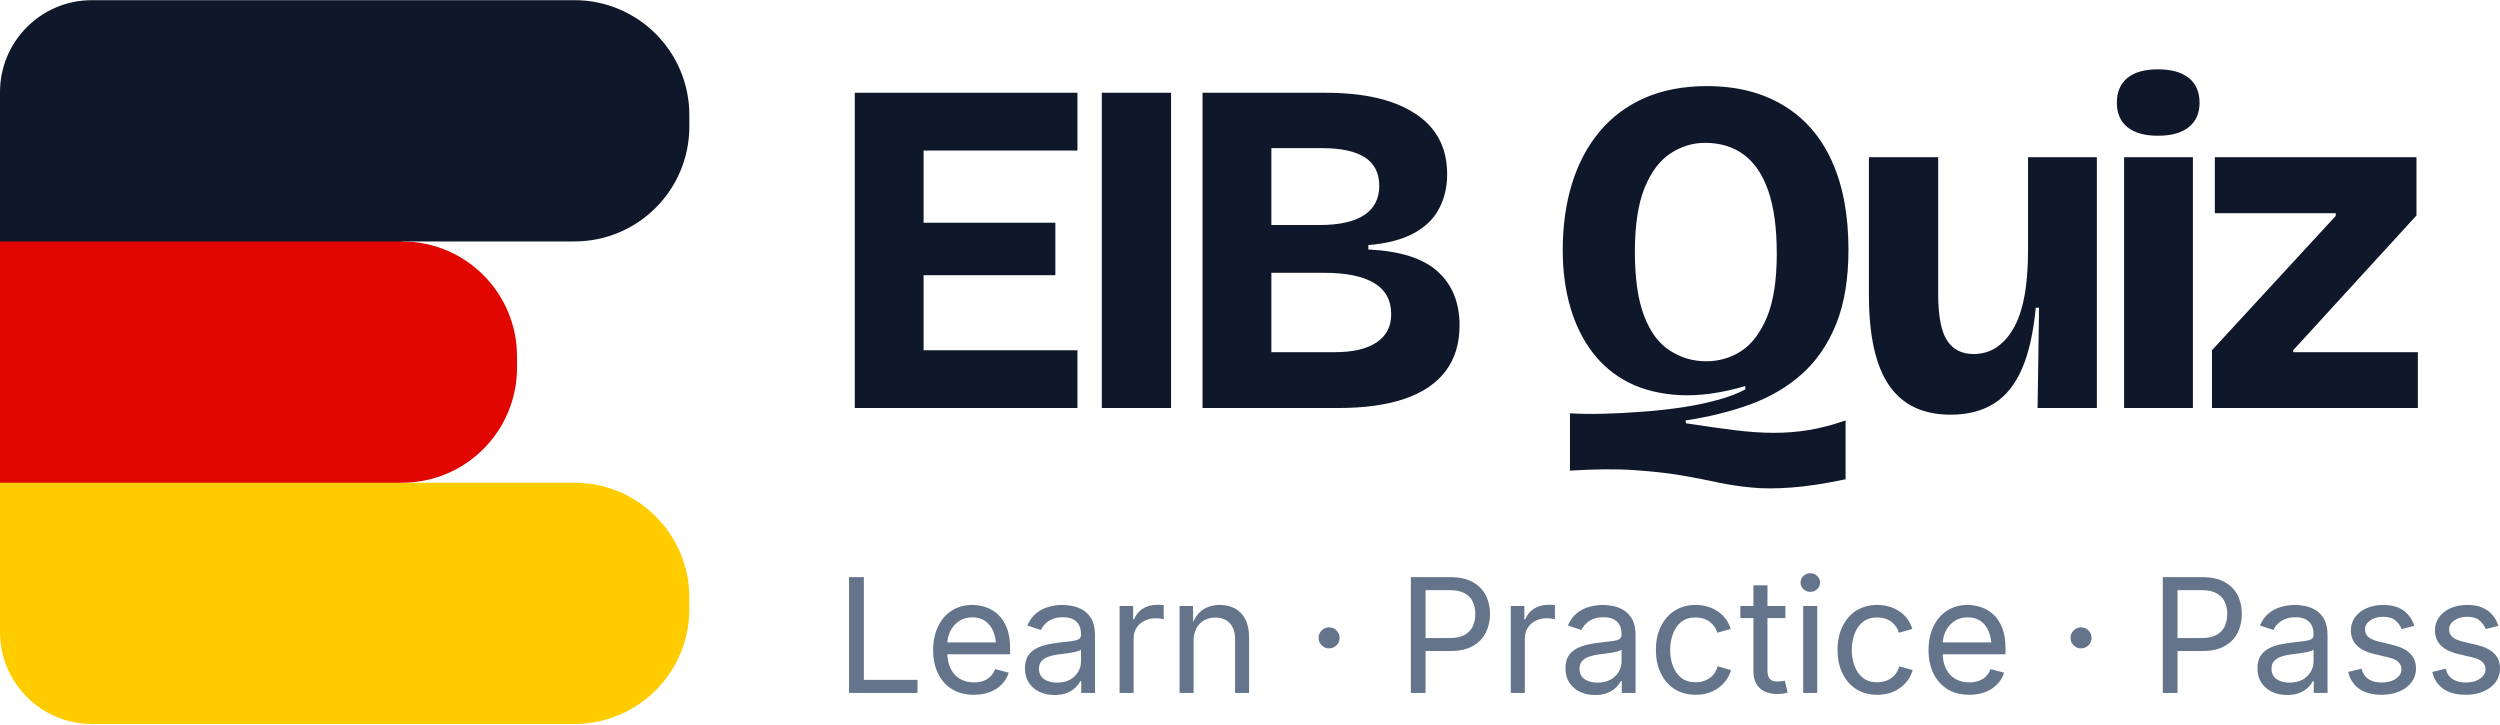
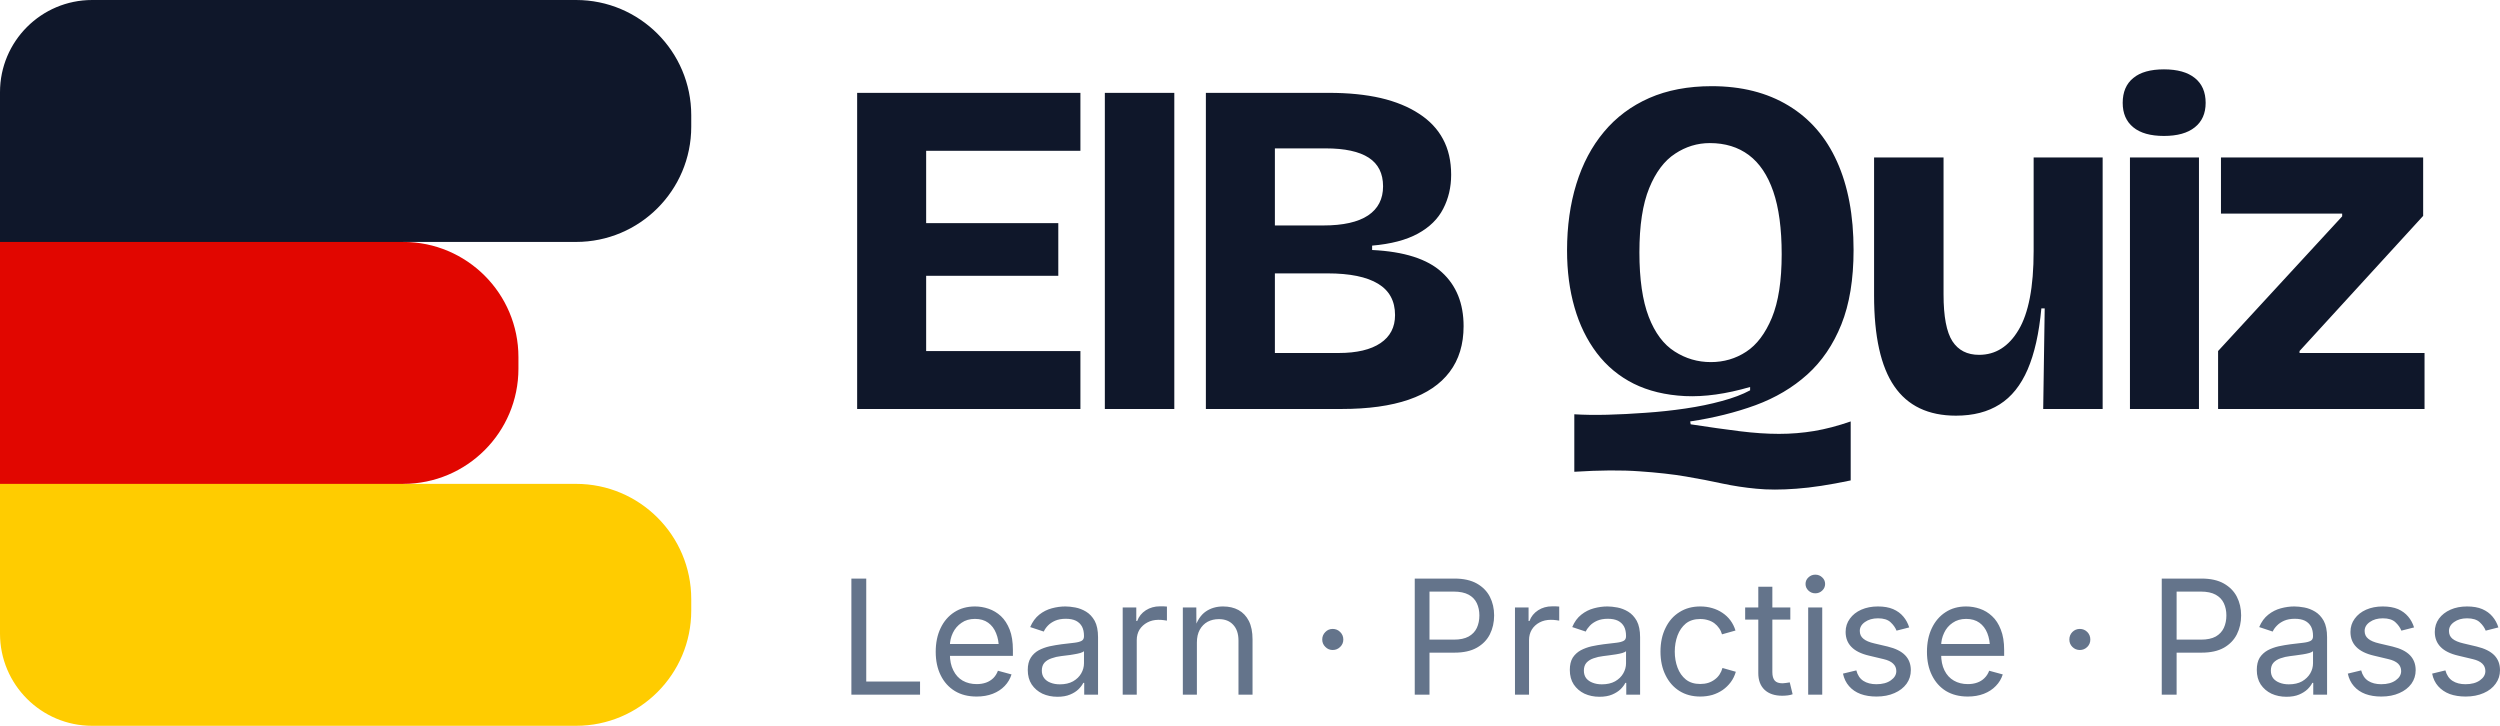
- <svg xmlns="http://www.w3.org/2000/svg" viewBox="0 0 217.6 63" width="870" height="252" role="img" aria-label="EIB Quiz">
+ <svg xmlns="http://www.w3.org/2000/svg" viewBox="0 0 217 63" width="868" height="252" role="img" aria-label="EIB Quiz">
  <path fill="#FFCC00" d="M0 42H50A10 10 0 0 1 60 52V53A10 10 0 0 1 50 63H8A8 8 0 0 1 0 55Z M0 41H35V42H0Z" />
  <path fill="#E10600" d="M0 21H35A10 10 0 0 1 45 31V32A10 10 0 0 1 35 42H0Z M0 20H35V21H0Z" />
  <path fill="#0F172A" d="M8 0H50A10 10 0 0 1 60 10V11A10 10 0 0 1 50 21H0V8A8 8 0 0 1 8 0Z" />
  <path fill="#0F172A" d="M80.39 35.5L74.4 35.5L74.4 8.06L80.39 8.06L80.39 35.5ZM93.78 35.5L78.68 35.5L78.68 30.47L93.78 30.47L93.78 35.5ZM91.86 23.94L78.68 23.94L78.68 19.37L91.86 19.37L91.86 23.94ZM93.78 13.09L78.68 13.09L78.68 8.06L93.78 8.06L93.78 13.09ZM101.93 35.5L95.9 35.5L95.9 8.06L101.93 8.06L101.93 35.5ZM116.44 35.5L104.67 35.5L104.67 8.06L115.36 8.06Q117.89 8.06 119.85 8.51Q121.8 8.97 123.17 9.87Q124.55 10.76 125.25 12.07Q125.96 13.38 125.96 15.17L125.96 15.17Q125.96 16.79 125.27 18.12Q124.59 19.45 123.07 20.28Q121.55 21.11 119.1 21.32L119.1 21.32L119.1 21.7Q123.26 21.9 125.15 23.63Q127.04 25.35 127.04 28.31L127.04 28.31Q127.04 30.68 125.83 32.28Q124.63 33.88 122.28 34.69Q119.93 35.5 116.44 35.5L116.44 35.5ZM110.66 23.73L110.66 30.64L116.19 30.64Q118.56 30.64 119.83 29.78Q121.09 28.93 121.09 27.35L121.09 27.35Q121.09 25.52 119.62 24.63Q118.14 23.73 115.23 23.73L115.23 23.73L110.66 23.73ZM110.66 12.88L110.66 19.57L114.86 19.57Q117.44 19.57 118.75 18.7Q120.05 17.83 120.05 16.17L120.05 16.17Q120.05 14.5 118.81 13.69Q117.56 12.88 115.07 12.88L115.07 12.88L110.66 12.88ZM160.64 36.58L160.64 41.7Q157.89 42.28 155.92 42.42Q153.94 42.57 152.45 42.42Q150.95 42.28 149.49 41.97Q148.04 41.65 146.33 41.36Q144.63 41.07 142.3 40.91Q139.97 40.74 136.65 40.95L136.65 40.95L136.65 35.96Q137.93 36.04 139.51 36Q141.09 35.96 142.84 35.83Q144.59 35.71 146.29 35.46Q148 35.21 149.45 34.81Q150.91 34.42 151.91 33.88L151.91 33.88L151.91 33.59Q148.79 34.5 146.25 34.38Q143.71 34.25 141.8 33.3Q139.89 32.34 138.6 30.64Q137.31 28.93 136.67 26.69Q136.02 24.44 136.02 21.74L136.02 21.74Q136.02 18.58 136.83 15.96Q137.64 13.34 139.22 11.45Q140.8 9.55 143.15 8.51Q145.5 7.48 148.58 7.48L148.58 7.48Q152.45 7.48 155.23 9.16Q158.02 10.84 159.45 14.02Q160.89 17.2 160.89 21.7L160.89 21.7Q160.89 25.52 159.83 28.16Q158.77 30.8 156.87 32.51Q154.98 34.21 152.38 35.17Q149.78 36.12 146.71 36.58L146.71 36.58L146.75 36.83Q149.16 37.2 151.01 37.43Q152.86 37.66 154.42 37.66Q155.98 37.66 157.48 37.41Q158.97 37.16 160.64 36.58L160.64 36.58ZM148.5 31.43L148.5 31.43Q150.2 31.43 151.57 30.53Q152.94 29.64 153.8 27.58Q154.65 25.52 154.65 22.07L154.65 22.07Q154.65 18.74 153.92 16.62Q153.19 14.5 151.8 13.46Q150.41 12.42 148.41 12.42L148.41 12.42Q146.79 12.42 145.4 13.34Q144 14.25 143.15 16.33Q142.3 18.41 142.3 21.9L142.3 21.9Q142.3 25.4 143.11 27.5Q143.92 29.6 145.36 30.51Q146.79 31.43 148.5 31.43ZM169.78 36.08L169.78 36.08Q166.17 36.08 164.42 33.52Q162.67 30.97 162.67 25.65L162.67 25.65L162.67 13.67L168.7 13.67L168.7 25.56Q168.7 28.43 169.47 29.62Q170.24 30.8 171.78 30.8L171.78 30.8Q172.86 30.8 173.71 30.26Q174.57 29.72 175.21 28.64Q175.86 27.56 176.19 25.85Q176.52 24.15 176.52 21.78L176.52 21.78L176.52 13.67L182.51 13.67L182.51 25.31L182.51 35.5L177.35 35.5L177.48 26.77L177.19 26.77Q176.89 30.01 176 32.07Q175.11 34.13 173.57 35.1Q172.03 36.08 169.78 36.08ZM190.87 35.5L184.88 35.5L184.88 13.67L190.87 13.67L190.87 35.5ZM187.83 11.8L187.83 11.8Q186.08 11.8 185.17 11.05Q184.25 10.3 184.25 8.93L184.25 8.93Q184.25 7.52 185.17 6.77Q186.08 6.02 187.83 6.02L187.83 6.02Q189.58 6.02 190.51 6.77Q191.45 7.52 191.45 8.93L191.45 8.93Q191.45 10.3 190.51 11.05Q189.58 11.8 187.83 11.8ZM210.45 35.5L192.53 35.5L192.53 30.47L203.3 18.78L203.3 18.54L192.78 18.54L192.78 13.67L210.33 13.67L210.33 18.74L199.6 30.47L199.6 30.64L210.45 30.64L210.45 35.5Z" />
-   <path fill="#64748B" d="M79.86 60.3L73.9 60.3L73.9 50.22L75.19 50.22L75.19 59.16L79.86 59.16L79.86 60.3ZM84.77 60.46L84.77 60.46Q83.67 60.46 82.88 59.98Q82.08 59.49 81.65 58.61Q81.22 57.74 81.22 56.58L81.22 56.58Q81.22 55.41 81.64 54.53Q82.06 53.64 82.83 53.14Q83.6 52.64 84.63 52.64L84.63 52.64Q85.23 52.64 85.81 52.84Q86.4 53.04 86.88 53.48Q87.35 53.92 87.64 54.65Q87.92 55.37 87.92 56.42L87.92 56.42L87.92 56.93L82.05 56.93L82.05 55.9L87.27 55.9L86.7 56.28Q86.7 55.54 86.46 54.96Q86.23 54.38 85.77 54.05Q85.31 53.72 84.63 53.72L84.63 53.72Q83.94 53.72 83.46 54.06Q82.97 54.39 82.71 54.93Q82.45 55.47 82.45 56.08L82.45 56.08L82.45 56.77Q82.45 57.61 82.75 58.19Q83.04 58.78 83.56 59.08Q84.09 59.38 84.78 59.38L84.78 59.38Q85.22 59.38 85.59 59.25Q85.95 59.12 86.22 58.86Q86.48 58.6 86.62 58.22L86.62 58.22L87.8 58.54Q87.62 59.11 87.21 59.54Q86.79 59.98 86.17 60.22Q85.55 60.46 84.77 60.46ZM91.79 60.48L91.79 60.48Q91.07 60.48 90.48 60.21Q89.9 59.93 89.55 59.41Q89.21 58.89 89.21 58.15L89.21 58.15Q89.21 57.5 89.47 57.09Q89.72 56.69 90.15 56.45Q90.58 56.22 91.1 56.1Q91.62 55.99 92.15 55.92L92.15 55.92Q92.83 55.83 93.26 55.79Q93.68 55.74 93.89 55.62Q94.09 55.51 94.09 55.23L94.09 55.23L94.09 55.19Q94.09 54.72 93.92 54.39Q93.74 54.06 93.39 53.88Q93.04 53.71 92.51 53.71L92.51 53.71Q91.97 53.71 91.58 53.88Q91.2 54.05 90.96 54.3Q90.72 54.55 90.6 54.82L90.6 54.82L89.42 54.43Q89.72 53.74 90.21 53.35Q90.7 52.96 91.3 52.8Q91.89 52.64 92.48 52.64L92.48 52.64Q92.86 52.64 93.34 52.73Q93.82 52.82 94.27 53.09Q94.72 53.36 95.02 53.89Q95.31 54.43 95.31 55.31L95.31 55.31L95.31 60.3L94.11 60.3L94.11 59.27L94.03 59.27Q93.9 59.54 93.62 59.82Q93.34 60.1 92.88 60.29Q92.43 60.48 91.79 60.48ZM92 59.4L92 59.4Q92.67 59.4 93.14 59.14Q93.61 58.87 93.85 58.45Q94.09 58.03 94.09 57.57L94.09 57.57L94.09 56.52Q94.02 56.6 93.77 56.68Q93.52 56.75 93.2 56.8Q92.88 56.86 92.58 56.89Q92.27 56.93 92.1 56.95L92.1 56.95Q91.66 57 91.28 57.14Q90.89 57.27 90.66 57.52Q90.43 57.78 90.43 58.21L90.43 58.21Q90.43 58.6 90.64 58.87Q90.84 59.13 91.19 59.26Q91.54 59.4 92 59.4ZM98.67 60.3L97.45 60.3L97.45 52.73L98.63 52.73L98.63 53.9L98.71 53.9Q98.92 53.32 99.46 52.97Q100 52.63 100.67 52.63L100.67 52.63Q100.81 52.63 100.99 52.63Q101.18 52.64 101.29 52.65L101.29 52.65L101.29 53.87Q101.23 53.86 101.02 53.83Q100.8 53.8 100.56 53.8L100.56 53.8Q100.02 53.8 99.59 54.03Q99.16 54.26 98.91 54.65Q98.67 55.05 98.67 55.56L98.67 55.56L98.67 60.3ZM103.89 55.77L103.89 55.77L103.89 60.3L102.67 60.3L102.67 52.73L103.84 52.73L103.85 54.57L103.68 54.57Q104.02 53.52 104.66 53.08Q105.3 52.64 106.16 52.64L106.16 52.64Q106.93 52.64 107.5 52.95Q108.08 53.27 108.4 53.9Q108.72 54.53 108.72 55.5L108.72 55.5L108.72 60.3L107.5 60.3L107.5 55.6Q107.5 54.72 107.04 54.23Q106.59 53.74 105.8 53.74L105.8 53.74Q105.25 53.74 104.82 53.97Q104.39 54.21 104.14 54.66Q103.89 55.12 103.89 55.77ZM115.68 56.42L115.68 56.42Q115.3 56.42 115.04 56.15Q114.77 55.89 114.77 55.51L114.77 55.51Q114.77 55.13 115.04 54.86Q115.3 54.59 115.68 54.59L115.68 54.59Q116.06 54.59 116.33 54.86Q116.6 55.13 116.6 55.51L116.6 55.51Q116.6 55.89 116.33 56.15Q116.06 56.42 115.68 56.42ZM124.08 60.3L122.8 60.3L122.8 50.22L126.25 50.22Q127.42 50.22 128.19 50.65Q128.95 51.08 129.32 51.8Q129.69 52.52 129.69 53.42L129.69 53.42Q129.69 54.32 129.32 55.06Q128.95 55.79 128.19 56.22Q127.43 56.65 126.25 56.65L126.25 56.65L123.81 56.65L123.81 55.52L126.19 55.52Q126.99 55.52 127.48 55.25Q127.97 54.97 128.19 54.5Q128.41 54.02 128.41 53.42L128.41 53.42Q128.41 52.83 128.19 52.36Q127.97 51.89 127.48 51.62Q126.98 51.35 126.18 51.35L126.18 51.35L124.08 51.35L124.08 60.3ZM132.72 60.3L131.5 60.3L131.5 52.73L132.68 52.73L132.68 53.9L132.76 53.9Q132.97 53.32 133.51 52.97Q134.04 52.63 134.72 52.63L134.72 52.63Q134.86 52.63 135.04 52.63Q135.23 52.64 135.34 52.65L135.34 52.65L135.34 53.87Q135.28 53.86 135.07 53.83Q134.85 53.8 134.61 53.8L134.61 53.8Q134.06 53.8 133.63 54.03Q133.2 54.26 132.96 54.65Q132.72 55.05 132.72 55.56L132.72 55.56L132.72 60.3ZM138.83 60.48L138.83 60.48Q138.12 60.48 137.53 60.21Q136.95 59.93 136.6 59.41Q136.26 58.89 136.26 58.15L136.26 58.15Q136.26 57.5 136.51 57.09Q136.77 56.69 137.2 56.45Q137.63 56.22 138.15 56.1Q138.67 55.99 139.2 55.92L139.2 55.92Q139.88 55.83 140.3 55.79Q140.73 55.74 140.94 55.62Q141.14 55.51 141.14 55.23L141.14 55.23L141.14 55.19Q141.14 54.72 140.97 54.39Q140.79 54.06 140.44 53.88Q140.09 53.71 139.56 53.71L139.56 53.71Q139.02 53.71 138.63 53.88Q138.25 54.05 138.01 54.3Q137.77 54.55 137.64 54.82L137.64 54.82L136.47 54.43Q136.76 53.74 137.26 53.35Q137.75 52.96 138.35 52.8Q138.94 52.64 139.53 52.64L139.53 52.64Q139.9 52.64 140.39 52.73Q140.87 52.82 141.32 53.09Q141.77 53.36 142.07 53.89Q142.36 54.43 142.36 55.31L142.36 55.31L142.36 60.3L141.16 60.3L141.16 59.27L141.08 59.27Q140.95 59.54 140.67 59.82Q140.38 60.1 139.93 60.29Q139.48 60.48 138.83 60.48ZM139.04 59.4L139.04 59.4Q139.72 59.4 140.19 59.14Q140.66 58.87 140.9 58.45Q141.14 58.03 141.14 57.57L141.14 57.57L141.14 56.52Q141.07 56.6 140.82 56.68Q140.57 56.75 140.25 56.8Q139.92 56.86 139.62 56.89Q139.32 56.93 139.15 56.95L139.15 56.95Q138.71 57 138.32 57.14Q137.94 57.27 137.71 57.52Q137.48 57.78 137.48 58.21L137.48 58.21Q137.48 58.6 137.68 58.87Q137.89 59.13 138.24 59.26Q138.59 59.4 139.04 59.4ZM147.58 60.46L147.58 60.46Q146.55 60.46 145.78 59.98Q145 59.49 144.57 58.61Q144.13 57.73 144.13 56.56L144.13 56.56Q144.13 55.38 144.57 54.5Q145 53.61 145.78 53.13Q146.55 52.64 147.58 52.64L147.58 52.64Q148.13 52.64 148.61 52.78Q149.1 52.92 149.5 53.19Q149.91 53.46 150.2 53.85Q150.49 54.24 150.64 54.73L150.64 54.73L149.47 55.06Q149.39 54.77 149.22 54.53Q149.05 54.28 148.81 54.1Q148.57 53.92 148.26 53.83Q147.95 53.73 147.58 53.73L147.58 53.73Q146.82 53.73 146.33 54.12Q145.85 54.52 145.61 55.16Q145.37 55.81 145.37 56.56L145.37 56.56Q145.37 57.31 145.61 57.95Q145.85 58.59 146.33 58.98Q146.82 59.37 147.58 59.37L147.58 59.37Q147.96 59.37 148.28 59.27Q148.59 59.17 148.84 58.98Q149.09 58.8 149.26 58.54Q149.43 58.28 149.51 57.98L149.51 57.98L150.67 58.31Q150.52 58.82 150.23 59.21Q149.93 59.61 149.53 59.89Q149.12 60.17 148.63 60.32Q148.13 60.46 147.58 60.46ZM151.48 52.73L155.4 52.73L155.4 53.78L151.48 53.78L151.48 52.73ZM152.62 58.43L152.62 50.93L153.84 50.93L153.84 58.34Q153.84 58.84 154.05 59.08Q154.25 59.31 154.73 59.31L154.73 59.31Q154.85 59.31 155.03 59.28Q155.21 59.26 155.35 59.23L155.35 59.23L155.6 60.26Q155.42 60.33 155.18 60.36Q154.93 60.39 154.7 60.39L154.7 60.39Q153.72 60.39 153.17 59.88Q152.62 59.36 152.62 58.43L152.62 58.43ZM158.17 60.3L156.95 60.3L156.95 52.73L158.17 52.73L158.17 60.3ZM157.57 51.5L157.57 51.5Q157.22 51.5 156.97 51.26Q156.72 51.02 156.72 50.69L156.72 50.69Q156.72 50.35 156.97 50.12Q157.22 49.88 157.57 49.88L157.57 49.88Q157.92 49.88 158.17 50.12Q158.42 50.35 158.42 50.69L158.42 50.69Q158.42 51.02 158.17 51.26Q157.92 51.5 157.57 51.5ZM163.39 60.46L163.39 60.46Q162.36 60.46 161.58 59.98Q160.81 59.49 160.38 58.61Q159.94 57.73 159.94 56.56L159.94 56.56Q159.94 55.38 160.38 54.5Q160.81 53.61 161.58 53.13Q162.36 52.64 163.39 52.64L163.39 52.64Q163.94 52.64 164.42 52.78Q164.91 52.92 165.31 53.19Q165.72 53.46 166.01 53.85Q166.3 54.24 166.45 54.73L166.45 54.73L165.28 55.06Q165.2 54.77 165.03 54.53Q164.86 54.28 164.62 54.1Q164.38 53.92 164.07 53.83Q163.76 53.73 163.39 53.73L163.39 53.73Q162.63 53.73 162.14 54.12Q161.66 54.52 161.42 55.16Q161.18 55.81 161.18 56.56L161.18 56.56Q161.18 57.31 161.42 57.95Q161.66 58.59 162.14 58.98Q162.63 59.37 163.39 59.37L163.39 59.37Q163.77 59.37 164.08 59.27Q164.4 59.17 164.65 58.98Q164.9 58.8 165.07 58.54Q165.24 58.28 165.32 57.98L165.32 57.98L166.48 58.31Q166.33 58.82 166.04 59.21Q165.74 59.61 165.34 59.89Q164.93 60.17 164.44 60.32Q163.94 60.46 163.39 60.46ZM171.41 60.46L171.41 60.46Q170.31 60.46 169.52 59.98Q168.72 59.49 168.29 58.61Q167.86 57.74 167.86 56.58L167.86 56.58Q167.86 55.41 168.28 54.53Q168.7 53.64 169.47 53.14Q170.24 52.64 171.27 52.64L171.27 52.64Q171.87 52.64 172.45 52.84Q173.04 53.04 173.52 53.48Q173.99 53.92 174.28 54.65Q174.56 55.37 174.56 56.42L174.56 56.42L174.56 56.93L168.69 56.93L168.69 55.9L173.9 55.9L173.34 56.28Q173.34 55.54 173.1 54.96Q172.87 54.38 172.41 54.05Q171.95 53.72 171.27 53.72L171.27 53.72Q170.58 53.72 170.09 54.06Q169.61 54.39 169.35 54.93Q169.09 55.47 169.09 56.08L169.09 56.08L169.09 56.77Q169.09 57.61 169.38 58.19Q169.67 58.78 170.2 59.08Q170.72 59.38 171.41 59.38L171.41 59.38Q171.86 59.38 172.23 59.25Q172.59 59.12 172.86 58.86Q173.12 58.6 173.26 58.22L173.26 58.22L174.44 58.54Q174.26 59.11 173.84 59.54Q173.42 59.98 172.8 60.22Q172.19 60.46 171.41 60.46ZM181.13 56.42L181.13 56.42Q180.75 56.42 180.49 56.15Q180.22 55.89 180.22 55.51L180.22 55.51Q180.22 55.13 180.49 54.86Q180.75 54.59 181.13 54.59L181.13 54.59Q181.51 54.59 181.78 54.86Q182.05 55.13 182.05 55.51L182.05 55.51Q182.05 55.89 181.78 56.15Q181.51 56.42 181.13 56.42ZM189.53 60.3L188.25 60.3L188.25 50.22L191.7 50.22Q192.87 50.22 193.64 50.65Q194.4 51.08 194.77 51.8Q195.13 52.52 195.13 53.42L195.13 53.42Q195.13 54.32 194.77 55.06Q194.4 55.79 193.64 56.22Q192.88 56.65 191.7 56.65L191.7 56.65L189.26 56.65L189.26 55.52L191.64 55.52Q192.44 55.52 192.93 55.25Q193.42 54.97 193.64 54.5Q193.86 54.02 193.86 53.42L193.86 53.42Q193.86 52.83 193.64 52.36Q193.42 51.89 192.92 51.62Q192.43 51.35 191.63 51.35L191.63 51.35L189.53 51.35L189.53 60.3ZM199.07 60.48L199.07 60.48Q198.35 60.48 197.76 60.21Q197.18 59.93 196.83 59.41Q196.49 58.89 196.49 58.15L196.49 58.15Q196.49 57.5 196.75 57.09Q197 56.69 197.43 56.45Q197.86 56.22 198.38 56.1Q198.9 55.99 199.43 55.92L199.43 55.92Q200.11 55.83 200.53 55.79Q200.96 55.74 201.17 55.62Q201.37 55.51 201.37 55.23L201.37 55.23L201.37 55.19Q201.37 54.72 201.2 54.39Q201.02 54.06 200.67 53.88Q200.32 53.71 199.79 53.71L199.79 53.71Q199.25 53.71 198.86 53.88Q198.48 54.05 198.24 54.3Q198 54.55 197.88 54.82L197.88 54.82L196.7 54.43Q197 53.74 197.49 53.35Q197.98 52.96 198.58 52.8Q199.17 52.64 199.76 52.64L199.76 52.64Q200.14 52.64 200.62 52.73Q201.1 52.82 201.55 53.09Q202 53.36 202.3 53.89Q202.59 54.43 202.59 55.31L202.59 55.31L202.59 60.3L201.39 60.3L201.39 59.27L201.31 59.27Q201.18 59.54 200.9 59.82Q200.62 60.1 200.16 60.29Q199.71 60.48 199.07 60.48ZM199.28 59.4L199.28 59.4Q199.95 59.4 200.42 59.14Q200.89 58.87 201.13 58.45Q201.37 58.03 201.37 57.57L201.37 57.57L201.37 56.52Q201.3 56.6 201.05 56.68Q200.8 56.75 200.48 56.8Q200.16 56.86 199.85 56.89Q199.55 56.93 199.38 56.95L199.38 56.95Q198.94 57 198.56 57.14Q198.17 57.27 197.94 57.52Q197.71 57.78 197.71 58.21L197.71 58.21Q197.71 58.6 197.92 58.87Q198.12 59.13 198.47 59.26Q198.82 59.4 199.28 59.4ZM207.3 60.46L207.3 60.46Q206.52 60.46 205.92 60.24Q205.31 60.01 204.92 59.56Q204.53 59.12 204.39 58.47L204.39 58.47L205.55 58.19Q205.71 58.81 206.16 59.1Q206.61 59.39 207.29 59.39L207.29 59.39Q208.08 59.39 208.55 59.05Q209.02 58.72 209.02 58.25L209.02 58.25Q209.02 57.86 208.75 57.6Q208.47 57.34 207.91 57.21L207.91 57.21L206.65 56.91Q205.62 56.67 205.12 56.15Q204.62 55.64 204.62 54.85L204.62 54.85Q204.62 54.2 204.99 53.7Q205.35 53.2 205.99 52.92Q206.62 52.64 207.42 52.64L207.42 52.64Q208.2 52.64 208.75 52.87Q209.29 53.11 209.63 53.52Q209.98 53.92 210.14 54.46L210.14 54.46L209.04 54.74Q208.89 54.34 208.52 54.01Q208.16 53.67 207.43 53.67L207.43 53.67Q206.75 53.67 206.3 53.99Q205.85 54.3 205.85 54.77L205.85 54.77Q205.85 55.19 206.16 55.44Q206.46 55.7 207.13 55.85L207.13 55.85L208.27 56.12Q209.3 56.37 209.79 56.88Q210.29 57.39 210.29 58.17L210.29 58.17Q210.29 58.83 209.91 59.35Q209.54 59.87 208.86 60.16Q208.19 60.46 207.3 60.46ZM214.62 60.46L214.62 60.46Q213.84 60.46 213.23 60.24Q212.63 60.01 212.24 59.56Q211.84 59.12 211.71 58.47L211.71 58.47L212.87 58.19Q213.03 58.81 213.48 59.1Q213.93 59.39 214.6 59.39L214.6 59.39Q215.4 59.39 215.87 59.05Q216.34 58.72 216.34 58.25L216.34 58.25Q216.34 57.86 216.06 57.6Q215.79 57.34 215.23 57.21L215.23 57.21L213.97 56.91Q212.94 56.67 212.44 56.15Q211.94 55.64 211.94 54.85L211.94 54.85Q211.94 54.2 212.3 53.7Q212.67 53.2 213.3 52.92Q213.93 52.64 214.74 52.64L214.74 52.64Q215.52 52.64 216.06 52.87Q216.61 53.11 216.95 53.52Q217.29 53.92 217.46 54.46L217.46 54.46L216.36 54.74Q216.2 54.34 215.84 54.01Q215.48 53.67 214.75 53.67L214.75 53.67Q214.07 53.67 213.62 53.99Q213.17 54.3 213.17 54.77L213.17 54.77Q213.17 55.19 213.47 55.44Q213.78 55.7 214.44 55.85L214.44 55.85L215.59 56.12Q216.61 56.37 217.11 56.88Q217.6 57.39 217.6 58.17L217.6 58.17Q217.6 58.83 217.23 59.35Q216.85 59.87 216.18 60.16Q215.5 60.46 214.62 60.46Z" />
+   <path fill="#64748B" d="M79.86 60.3L73.9 60.3L73.9 50.22L75.19 50.22L75.19 59.16L79.86 59.16L79.86 60.3ZM84.77 60.46L84.77 60.46Q83.67 60.46 82.88 59.98Q82.08 59.49 81.65 58.61Q81.22 57.74 81.22 56.58L81.22 56.58Q81.22 55.41 81.64 54.53Q82.06 53.64 82.83 53.14Q83.6 52.64 84.63 52.64L84.63 52.64Q85.23 52.64 85.81 52.84Q86.4 53.04 86.88 53.48Q87.35 53.92 87.64 54.65Q87.92 55.37 87.92 56.42L87.92 56.42L87.92 56.93L82.05 56.93L82.05 55.9L87.27 55.9L86.7 56.28Q86.7 55.54 86.46 54.96Q86.23 54.38 85.77 54.05Q85.31 53.72 84.63 53.72L84.63 53.72Q83.94 53.72 83.46 54.06Q82.97 54.39 82.71 54.93Q82.45 55.47 82.45 56.08L82.45 56.08L82.45 56.77Q82.45 57.61 82.75 58.19Q83.04 58.78 83.56 59.08Q84.09 59.38 84.78 59.38L84.78 59.38Q85.22 59.38 85.59 59.25Q85.95 59.12 86.22 58.86Q86.48 58.6 86.62 58.22L86.62 58.22L87.8 58.54Q87.62 59.11 87.21 59.54Q86.79 59.98 86.17 60.22Q85.55 60.46 84.77 60.46ZM91.79 60.48L91.79 60.48Q91.07 60.48 90.48 60.21Q89.9 59.93 89.55 59.41Q89.21 58.89 89.21 58.15L89.21 58.15Q89.21 57.5 89.47 57.09Q89.72 56.69 90.15 56.45Q90.58 56.22 91.1 56.1Q91.62 55.99 92.15 55.92L92.15 55.92Q92.83 55.83 93.26 55.79Q93.68 55.74 93.89 55.62Q94.09 55.51 94.09 55.23L94.09 55.23L94.09 55.19Q94.09 54.72 93.92 54.39Q93.74 54.06 93.39 53.88Q93.04 53.71 92.51 53.71L92.51 53.71Q91.97 53.71 91.58 53.88Q91.2 54.05 90.96 54.3Q90.72 54.55 90.6 54.82L90.6 54.82L89.42 54.43Q89.72 53.74 90.21 53.35Q90.7 52.96 91.3 52.8Q91.89 52.64 92.48 52.64L92.48 52.64Q92.86 52.64 93.34 52.73Q93.82 52.82 94.27 53.09Q94.72 53.36 95.02 53.89Q95.31 54.43 95.31 55.31L95.31 55.31L95.31 60.3L94.11 60.3L94.11 59.27L94.03 59.27Q93.9 59.54 93.62 59.82Q93.34 60.1 92.88 60.29Q92.43 60.48 91.79 60.48ZM92 59.4L92 59.4Q92.67 59.4 93.14 59.14Q93.61 58.87 93.85 58.45Q94.09 58.03 94.09 57.57L94.09 57.57L94.09 56.52Q94.02 56.6 93.77 56.68Q93.52 56.75 93.2 56.8Q92.88 56.86 92.58 56.89Q92.27 56.93 92.1 56.95L92.1 56.95Q91.66 57 91.28 57.14Q90.89 57.27 90.66 57.52Q90.43 57.78 90.43 58.21L90.43 58.21Q90.43 58.6 90.64 58.87Q90.84 59.13 91.19 59.26Q91.54 59.4 92 59.4ZM98.67 60.3L97.45 60.3L97.45 52.73L98.63 52.73L98.63 53.9L98.71 53.9Q98.92 53.32 99.46 52.97Q100 52.63 100.67 52.63L100.67 52.63Q100.81 52.63 100.99 52.63Q101.18 52.64 101.29 52.65L101.29 52.65L101.29 53.87Q101.23 53.86 101.02 53.83Q100.8 53.8 100.56 53.8L100.56 53.8Q100.02 53.8 99.59 54.03Q99.16 54.26 98.91 54.65Q98.67 55.05 98.67 55.56L98.67 55.56L98.67 60.3ZM103.89 55.77L103.89 55.77L103.89 60.3L102.67 60.3L102.67 52.73L103.84 52.73L103.85 54.57L103.68 54.57Q104.02 53.52 104.66 53.08Q105.3 52.64 106.16 52.64L106.16 52.64Q106.93 52.64 107.5 52.95Q108.08 53.27 108.4 53.9Q108.72 54.53 108.72 55.5L108.72 55.5L108.72 60.3L107.5 60.3L107.5 55.6Q107.5 54.72 107.04 54.23Q106.59 53.74 105.8 53.74L105.8 53.74Q105.25 53.74 104.82 53.97Q104.39 54.21 104.14 54.66Q103.89 55.12 103.89 55.77ZM115.68 56.42L115.68 56.42Q115.3 56.42 115.04 56.15Q114.77 55.89 114.77 55.51L114.77 55.51Q114.77 55.13 115.04 54.86Q115.3 54.59 115.68 54.59L115.68 54.59Q116.06 54.59 116.33 54.86Q116.6 55.13 116.6 55.51L116.6 55.51Q116.6 55.89 116.33 56.15Q116.06 56.42 115.68 56.42ZM124.08 60.3L122.8 60.3L122.8 50.22L126.25 50.22Q127.42 50.22 128.19 50.65Q128.95 51.08 129.32 51.8Q129.69 52.52 129.69 53.42L129.69 53.42Q129.69 54.32 129.32 55.06Q128.95 55.79 128.19 56.22Q127.43 56.65 126.25 56.65L126.25 56.65L123.81 56.65L123.81 55.52L126.19 55.52Q126.99 55.52 127.48 55.25Q127.97 54.97 128.19 54.5Q128.41 54.02 128.41 53.42L128.41 53.42Q128.41 52.83 128.19 52.36Q127.97 51.89 127.48 51.62Q126.98 51.35 126.18 51.35L126.18 51.35L124.08 51.35L124.08 60.3ZM132.72 60.3L131.5 60.3L131.5 52.73L132.68 52.73L132.68 53.9L132.76 53.9Q132.97 53.32 133.51 52.97Q134.04 52.63 134.72 52.63L134.72 52.63Q134.86 52.63 135.04 52.63Q135.23 52.64 135.34 52.65L135.34 52.65L135.34 53.87Q135.28 53.86 135.07 53.83Q134.85 53.8 134.61 53.8L134.61 53.8Q134.06 53.8 133.63 54.03Q133.2 54.26 132.96 54.65Q132.72 55.05 132.72 55.56L132.72 55.56L132.72 60.3ZM138.83 60.48L138.83 60.48Q138.12 60.48 137.53 60.21Q136.95 59.93 136.6 59.41Q136.26 58.89 136.26 58.15L136.26 58.15Q136.26 57.5 136.51 57.09Q136.77 56.69 137.2 56.45Q137.63 56.22 138.15 56.1Q138.67 55.99 139.2 55.92L139.2 55.92Q139.88 55.83 140.3 55.79Q140.73 55.74 140.94 55.62Q141.14 55.51 141.14 55.23L141.14 55.23L141.14 55.19Q141.14 54.72 140.97 54.39Q140.79 54.06 140.44 53.88Q140.09 53.71 139.56 53.71L139.56 53.71Q139.02 53.71 138.63 53.88Q138.25 54.05 138.01 54.3Q137.77 54.55 137.64 54.82L137.64 54.82L136.47 54.43Q136.76 53.74 137.26 53.35Q137.75 52.96 138.35 52.8Q138.94 52.64 139.53 52.64L139.53 52.64Q139.9 52.64 140.39 52.73Q140.87 52.82 141.32 53.09Q141.77 53.36 142.07 53.89Q142.36 54.43 142.36 55.31L142.36 55.31L142.36 60.3L141.16 60.3L141.16 59.27L141.08 59.27Q140.95 59.54 140.67 59.82Q140.38 60.1 139.93 60.29Q139.48 60.48 138.83 60.48ZM139.04 59.4L139.04 59.4Q139.72 59.4 140.19 59.14Q140.66 58.87 140.9 58.45Q141.14 58.03 141.14 57.57L141.14 57.57L141.14 56.52Q141.07 56.6 140.82 56.68Q140.57 56.75 140.25 56.8Q139.92 56.86 139.62 56.89Q139.32 56.93 139.15 56.95L139.15 56.95Q138.71 57 138.32 57.14Q137.94 57.27 137.71 57.52Q137.48 57.78 137.48 58.21L137.48 58.21Q137.48 58.6 137.68 58.87Q137.89 59.13 138.24 59.26Q138.59 59.4 139.04 59.4ZM147.58 60.46L147.58 60.46Q146.55 60.46 145.78 59.98Q145 59.49 144.57 58.61Q144.13 57.73 144.13 56.56L144.13 56.56Q144.13 55.38 144.57 54.5Q145 53.61 145.78 53.13Q146.55 52.64 147.58 52.64L147.58 52.64Q148.13 52.64 148.61 52.78Q149.1 52.92 149.5 53.19Q149.91 53.46 150.2 53.85Q150.49 54.24 150.64 54.73L150.64 54.73L149.47 55.06Q149.39 54.77 149.22 54.53Q149.05 54.28 148.81 54.1Q148.57 53.92 148.26 53.83Q147.95 53.73 147.58 53.73L147.58 53.73Q146.82 53.73 146.33 54.12Q145.85 54.52 145.61 55.16Q145.37 55.81 145.37 56.56L145.37 56.56Q145.37 57.31 145.61 57.95Q145.85 58.59 146.33 58.98Q146.82 59.37 147.58 59.37L147.58 59.37Q147.96 59.37 148.28 59.27Q148.59 59.17 148.84 58.98Q149.09 58.8 149.26 58.54Q149.43 58.28 149.51 57.98L149.51 57.98L150.67 58.31Q150.52 58.82 150.23 59.21Q149.93 59.61 149.53 59.89Q149.12 60.17 148.63 60.32Q148.13 60.46 147.58 60.46ZM151.48 52.73L155.4 52.73L155.4 53.78L151.48 53.78L151.48 52.73ZM152.62 58.43L152.62 50.93L153.84 50.93L153.84 58.34Q153.84 58.84 154.05 59.08Q154.25 59.31 154.73 59.31L154.73 59.31Q154.85 59.31 155.03 59.28Q155.21 59.26 155.35 59.23L155.35 59.23L155.6 60.26Q155.42 60.33 155.18 60.36Q154.93 60.39 154.7 60.39L154.7 60.39Q153.72 60.39 153.17 59.88Q152.62 59.36 152.62 58.43L152.62 58.43ZM158.17 60.3L156.95 60.3L156.95 52.73L158.17 52.73L158.17 60.3ZM157.57 51.5L157.57 51.5Q157.22 51.5 156.97 51.26Q156.72 51.02 156.72 50.69L156.72 50.69Q156.72 50.35 156.97 50.12Q157.22 49.88 157.57 49.88L157.57 49.88Q157.92 49.88 158.17 50.12Q158.42 50.35 158.42 50.69L158.42 50.69Q158.42 51.02 158.17 51.26Q157.92 51.5 157.57 51.5ZM162.88 60.46L162.88 60.46Q162.1 60.46 161.5 60.24Q160.89 60.01 160.5 59.56Q160.11 59.12 159.97 58.47L159.97 58.47L161.13 58.19Q161.29 58.81 161.74 59.1Q162.19 59.39 162.87 59.39L162.87 59.39Q163.66 59.39 164.13 59.05Q164.6 58.72 164.6 58.25L164.6 58.25Q164.6 57.86 164.32 57.6Q164.05 57.34 163.49 57.21L163.49 57.21L162.23 56.91Q161.2 56.67 160.7 56.15Q160.2 55.64 160.2 54.85L160.2 54.85Q160.2 54.2 160.57 53.7Q160.93 53.2 161.56 52.92Q162.2 52.64 163 52.64L163 52.64Q163.78 52.64 164.32 52.87Q164.87 53.11 165.21 53.52Q165.55 53.92 165.72 54.46L165.72 54.46L164.62 54.74Q164.46 54.34 164.1 54.01Q163.74 53.67 163.01 53.67L163.01 53.67Q162.33 53.67 161.88 53.99Q161.43 54.3 161.43 54.77L161.43 54.77Q161.43 55.19 161.74 55.44Q162.04 55.7 162.7 55.85L162.7 55.85L163.85 56.12Q164.88 56.37 165.37 56.88Q165.86 57.39 165.86 58.17L165.86 58.17Q165.86 58.83 165.49 59.35Q165.11 59.87 164.44 60.16Q163.77 60.46 162.88 60.46ZM170.8 60.46L170.8 60.46Q169.71 60.46 168.91 59.98Q168.12 59.49 167.69 58.61Q167.26 57.74 167.26 56.58L167.26 56.58Q167.26 55.41 167.68 54.53Q168.1 53.64 168.87 53.14Q169.63 52.64 170.66 52.64L170.66 52.64Q171.27 52.64 171.85 52.84Q172.44 53.04 172.91 53.48Q173.39 53.92 173.67 54.65Q173.96 55.37 173.96 56.42L173.96 56.42L173.96 56.93L168.08 56.93L168.08 55.9L173.3 55.9L172.73 56.28Q172.73 55.54 172.5 54.96Q172.27 54.38 171.81 54.05Q171.35 53.72 170.66 53.72L170.66 53.72Q169.98 53.72 169.49 54.06Q169 54.39 168.75 54.93Q168.49 55.47 168.49 56.08L168.49 56.08L168.49 56.77Q168.49 57.61 168.78 58.19Q169.07 58.78 169.6 59.08Q170.12 59.38 170.81 59.38L170.81 59.38Q171.26 59.38 171.62 59.25Q171.99 59.12 172.25 58.86Q172.52 58.6 172.66 58.22L172.66 58.22L173.84 58.54Q173.66 59.11 173.24 59.54Q172.82 59.98 172.2 60.22Q171.58 60.46 170.8 60.46ZM180.53 56.42L180.53 56.42Q180.15 56.42 179.88 56.15Q179.62 55.89 179.62 55.51L179.62 55.51Q179.62 55.13 179.88 54.86Q180.15 54.59 180.53 54.59L180.53 54.59Q180.91 54.59 181.18 54.86Q181.44 55.13 181.44 55.51L181.44 55.51Q181.44 55.89 181.18 56.15Q180.91 56.42 180.53 56.42ZM188.93 60.3L187.64 60.3L187.64 50.22L191.09 50.22Q192.27 50.22 193.03 50.65Q193.79 51.08 194.16 51.8Q194.53 52.52 194.53 53.42L194.53 53.42Q194.53 54.32 194.16 55.06Q193.79 55.79 193.04 56.22Q192.28 56.65 191.1 56.65L191.1 56.65L188.66 56.65L188.66 55.52L191.04 55.52Q191.84 55.52 192.33 55.25Q192.81 54.97 193.03 54.5Q193.25 54.02 193.25 53.42L193.25 53.42Q193.25 52.83 193.03 52.36Q192.81 51.89 192.32 51.62Q191.83 51.35 191.03 51.35L191.03 51.35L188.93 51.35L188.93 60.3ZM198.46 60.48L198.46 60.48Q197.75 60.48 197.16 60.21Q196.58 59.93 196.23 59.41Q195.89 58.89 195.89 58.15L195.89 58.15Q195.89 57.5 196.14 57.09Q196.4 56.69 196.83 56.45Q197.26 56.22 197.78 56.1Q198.3 55.99 198.83 55.92L198.83 55.92Q199.51 55.83 199.93 55.79Q200.36 55.74 200.57 55.62Q200.77 55.51 200.77 55.23L200.77 55.23L200.77 55.19Q200.77 54.72 200.6 54.39Q200.42 54.06 200.07 53.88Q199.72 53.71 199.19 53.71L199.19 53.71Q198.65 53.71 198.26 53.88Q197.88 54.05 197.64 54.3Q197.39 54.55 197.27 54.82L197.27 54.82L196.1 54.43Q196.39 53.74 196.89 53.35Q197.38 52.96 197.98 52.8Q198.57 52.64 199.15 52.64L199.15 52.64Q199.53 52.64 200.02 52.73Q200.5 52.82 200.95 53.09Q201.4 53.36 201.7 53.89Q201.99 54.43 201.99 55.31L201.99 55.31L201.99 60.3L200.79 60.3L200.79 59.27L200.71 59.27Q200.58 59.54 200.3 59.82Q200.01 60.1 199.56 60.29Q199.11 60.48 198.46 60.48ZM198.67 59.4L198.67 59.4Q199.35 59.4 199.82 59.14Q200.28 58.87 200.53 58.45Q200.77 58.03 200.77 57.57L200.77 57.57L200.77 56.52Q200.7 56.6 200.45 56.68Q200.2 56.75 199.88 56.8Q199.55 56.86 199.25 56.89Q198.95 56.93 198.78 56.95L198.78 56.95Q198.34 57 197.95 57.14Q197.57 57.27 197.34 57.52Q197.11 57.78 197.11 58.21L197.11 58.21Q197.11 58.6 197.31 58.87Q197.52 59.13 197.87 59.26Q198.22 59.4 198.67 59.4ZM206.7 60.46L206.7 60.46Q205.92 60.46 205.32 60.24Q204.71 60.01 204.32 59.56Q203.93 59.12 203.79 58.47L203.79 58.47L204.95 58.19Q205.11 58.81 205.56 59.1Q206.01 59.39 206.69 59.39L206.69 59.39Q207.48 59.39 207.95 59.05Q208.42 58.72 208.42 58.25L208.42 58.25Q208.42 57.86 208.15 57.6Q207.87 57.34 207.31 57.21L207.31 57.21L206.05 56.91Q205.02 56.67 204.52 56.15Q204.02 55.64 204.02 54.85L204.02 54.85Q204.02 54.2 204.39 53.7Q204.75 53.2 205.38 52.92Q206.02 52.64 206.82 52.64L206.82 52.64Q207.6 52.64 208.15 52.87Q208.69 53.11 209.03 53.52Q209.37 53.92 209.54 54.46L209.54 54.46L208.44 54.74Q208.28 54.34 207.92 54.01Q207.56 53.67 206.83 53.67L206.83 53.67Q206.15 53.67 205.7 53.99Q205.25 54.3 205.25 54.77L205.25 54.77Q205.25 55.19 205.56 55.44Q205.86 55.7 206.52 55.85L206.52 55.85L207.67 56.12Q208.7 56.37 209.19 56.88Q209.68 57.39 209.68 58.17L209.68 58.17Q209.68 58.83 209.31 59.35Q208.93 59.87 208.26 60.16Q207.59 60.46 206.7 60.46ZM214.02 60.46L214.02 60.46Q213.24 60.46 212.63 60.24Q212.03 60.01 211.63 59.56Q211.24 59.12 211.11 58.47L211.11 58.47L212.26 58.19Q212.43 58.81 212.88 59.1Q213.33 59.39 214 59.39L214 59.39Q214.79 59.39 215.26 59.05Q215.73 58.72 215.73 58.25L215.73 58.25Q215.73 57.86 215.46 57.6Q215.19 57.34 214.63 57.21L214.63 57.21L213.37 56.91Q212.34 56.67 211.84 56.15Q211.34 55.64 211.34 54.85L211.34 54.85Q211.34 54.2 211.7 53.7Q212.07 53.2 212.7 52.92Q213.33 52.64 214.14 52.64L214.14 52.64Q214.92 52.64 215.46 52.87Q216.01 53.11 216.35 53.52Q216.69 53.92 216.86 54.46L216.86 54.46L215.76 54.74Q215.6 54.34 215.24 54.01Q214.88 53.67 214.14 53.67L214.14 53.67Q213.47 53.67 213.02 53.99Q212.57 54.3 212.57 54.77L212.57 54.77Q212.57 55.19 212.87 55.44Q213.18 55.7 213.84 55.85L213.84 55.85L214.98 56.12Q216.01 56.37 216.51 56.88Q217 57.39 217 58.17L217 58.17Q217 58.83 216.62 59.35Q216.25 59.87 215.58 60.16Q214.9 60.46 214.02 60.46Z" />
</svg>
